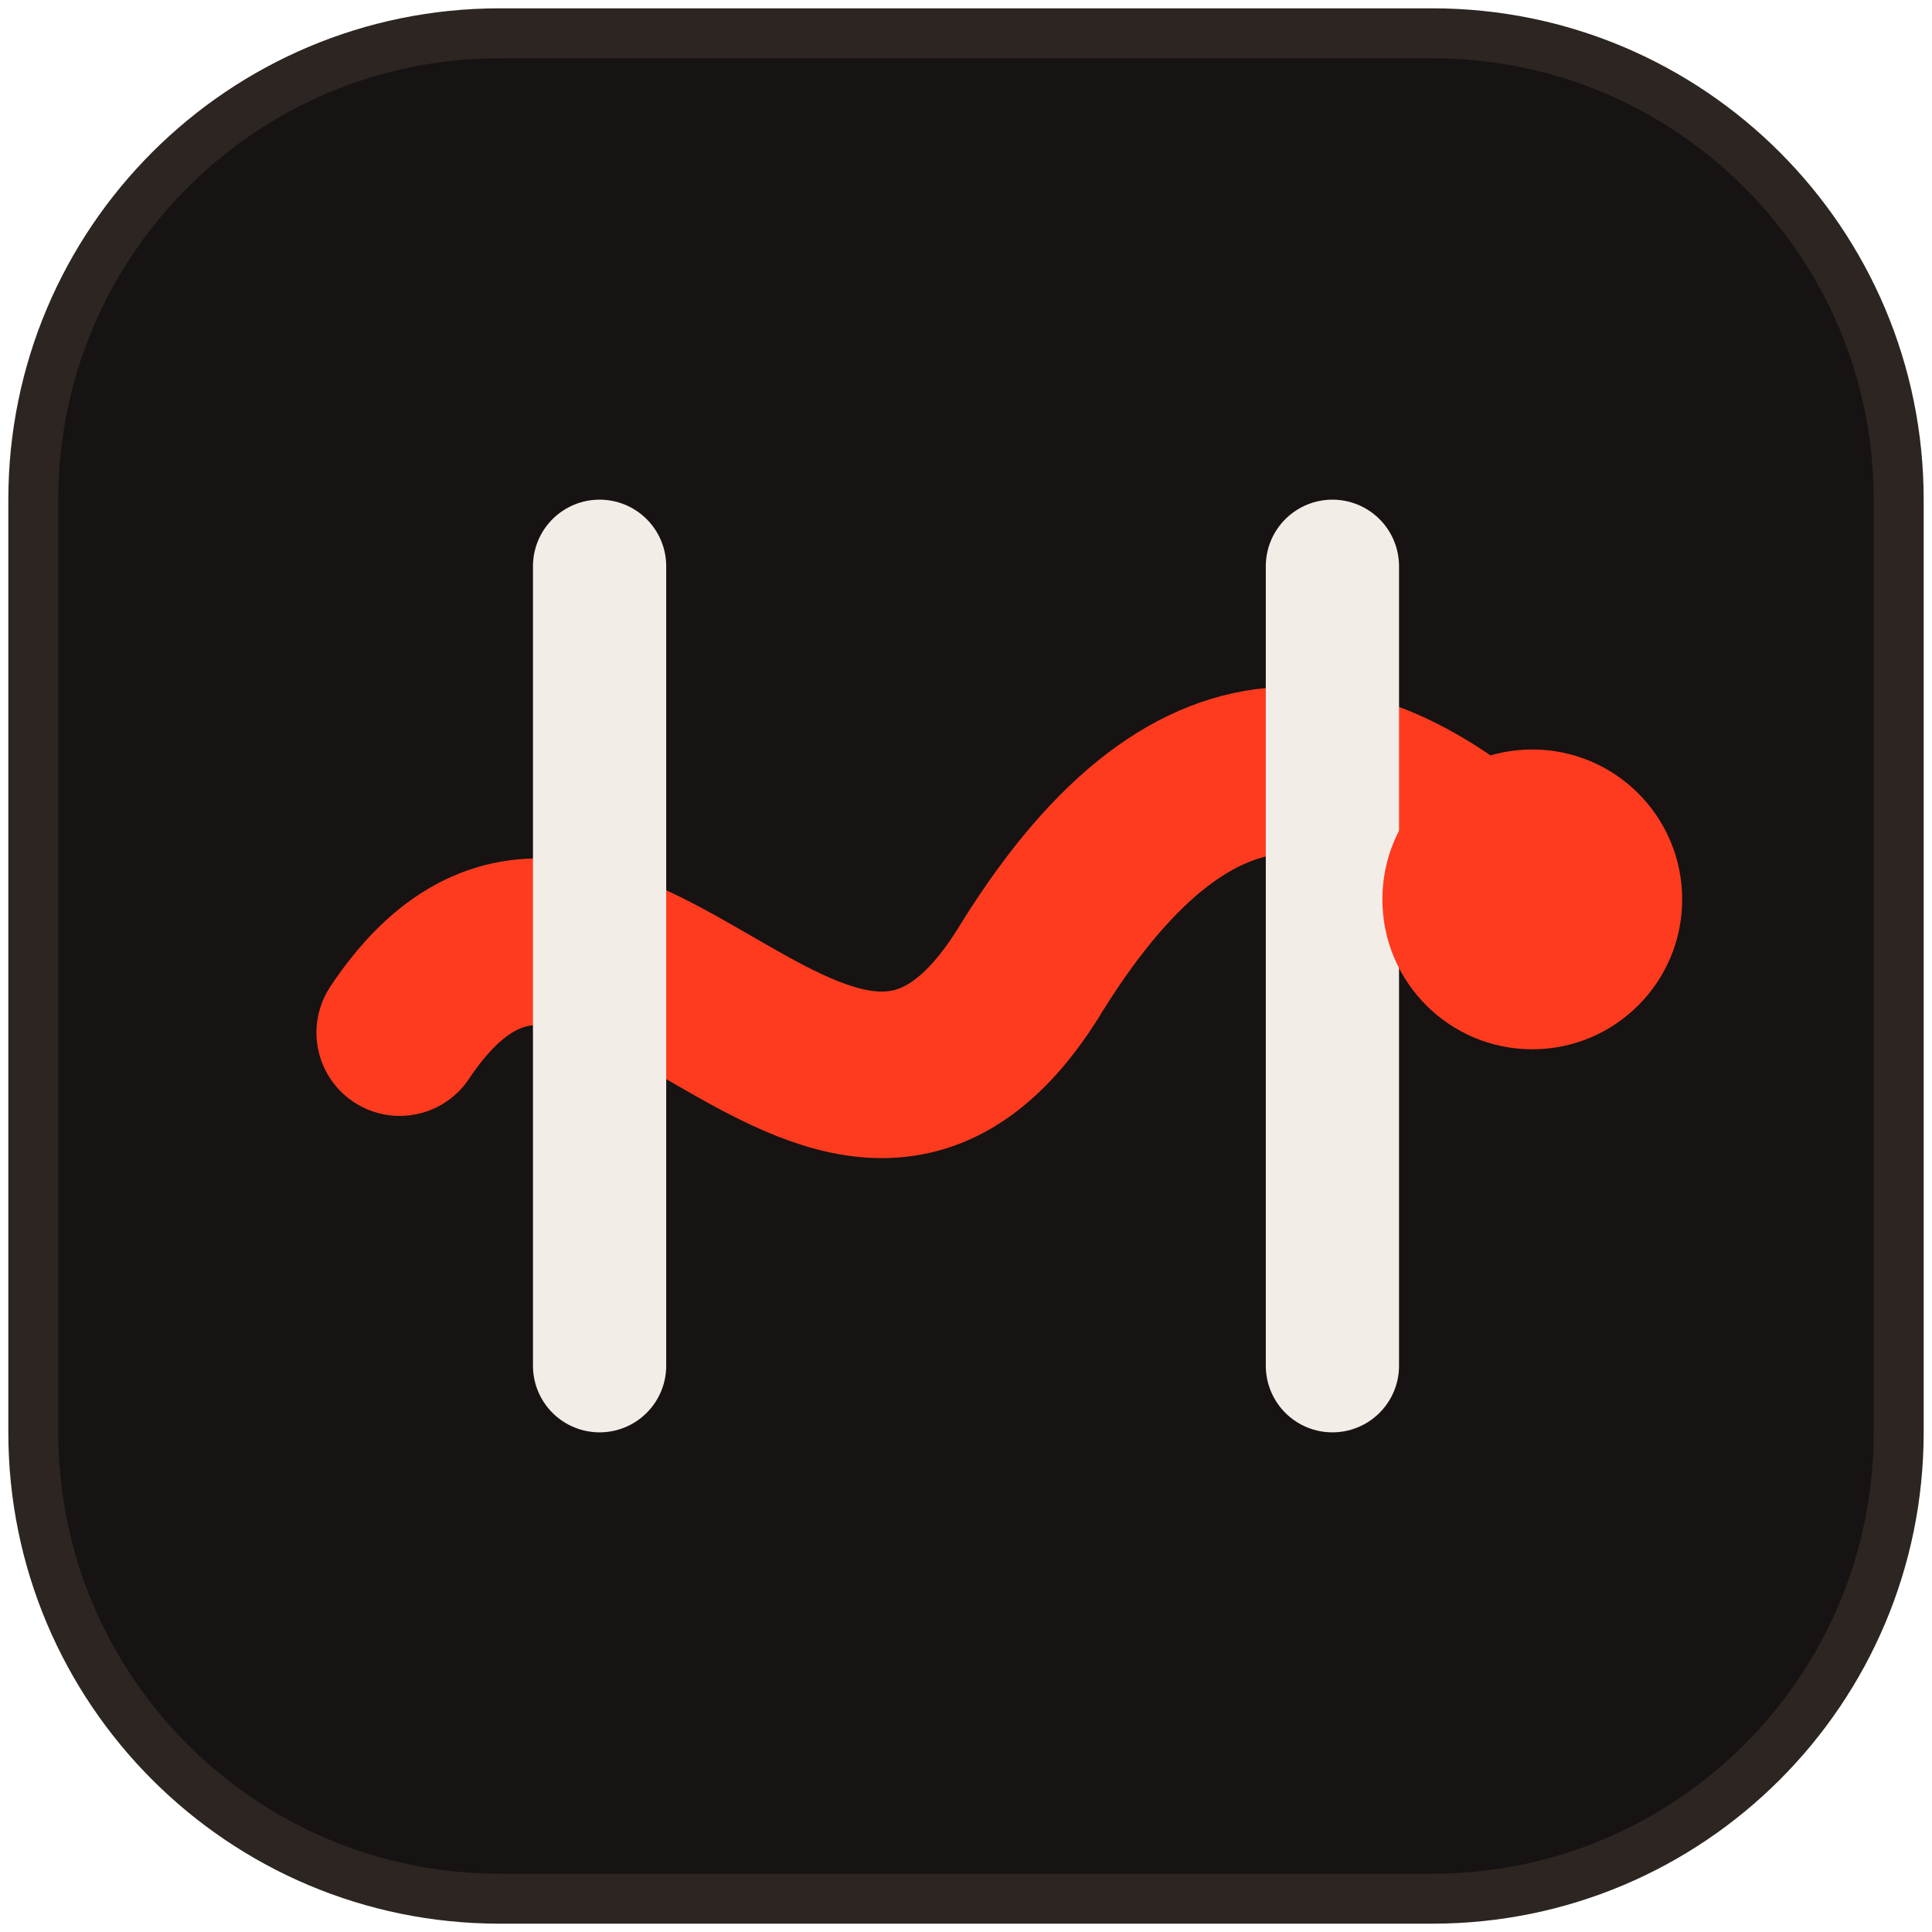
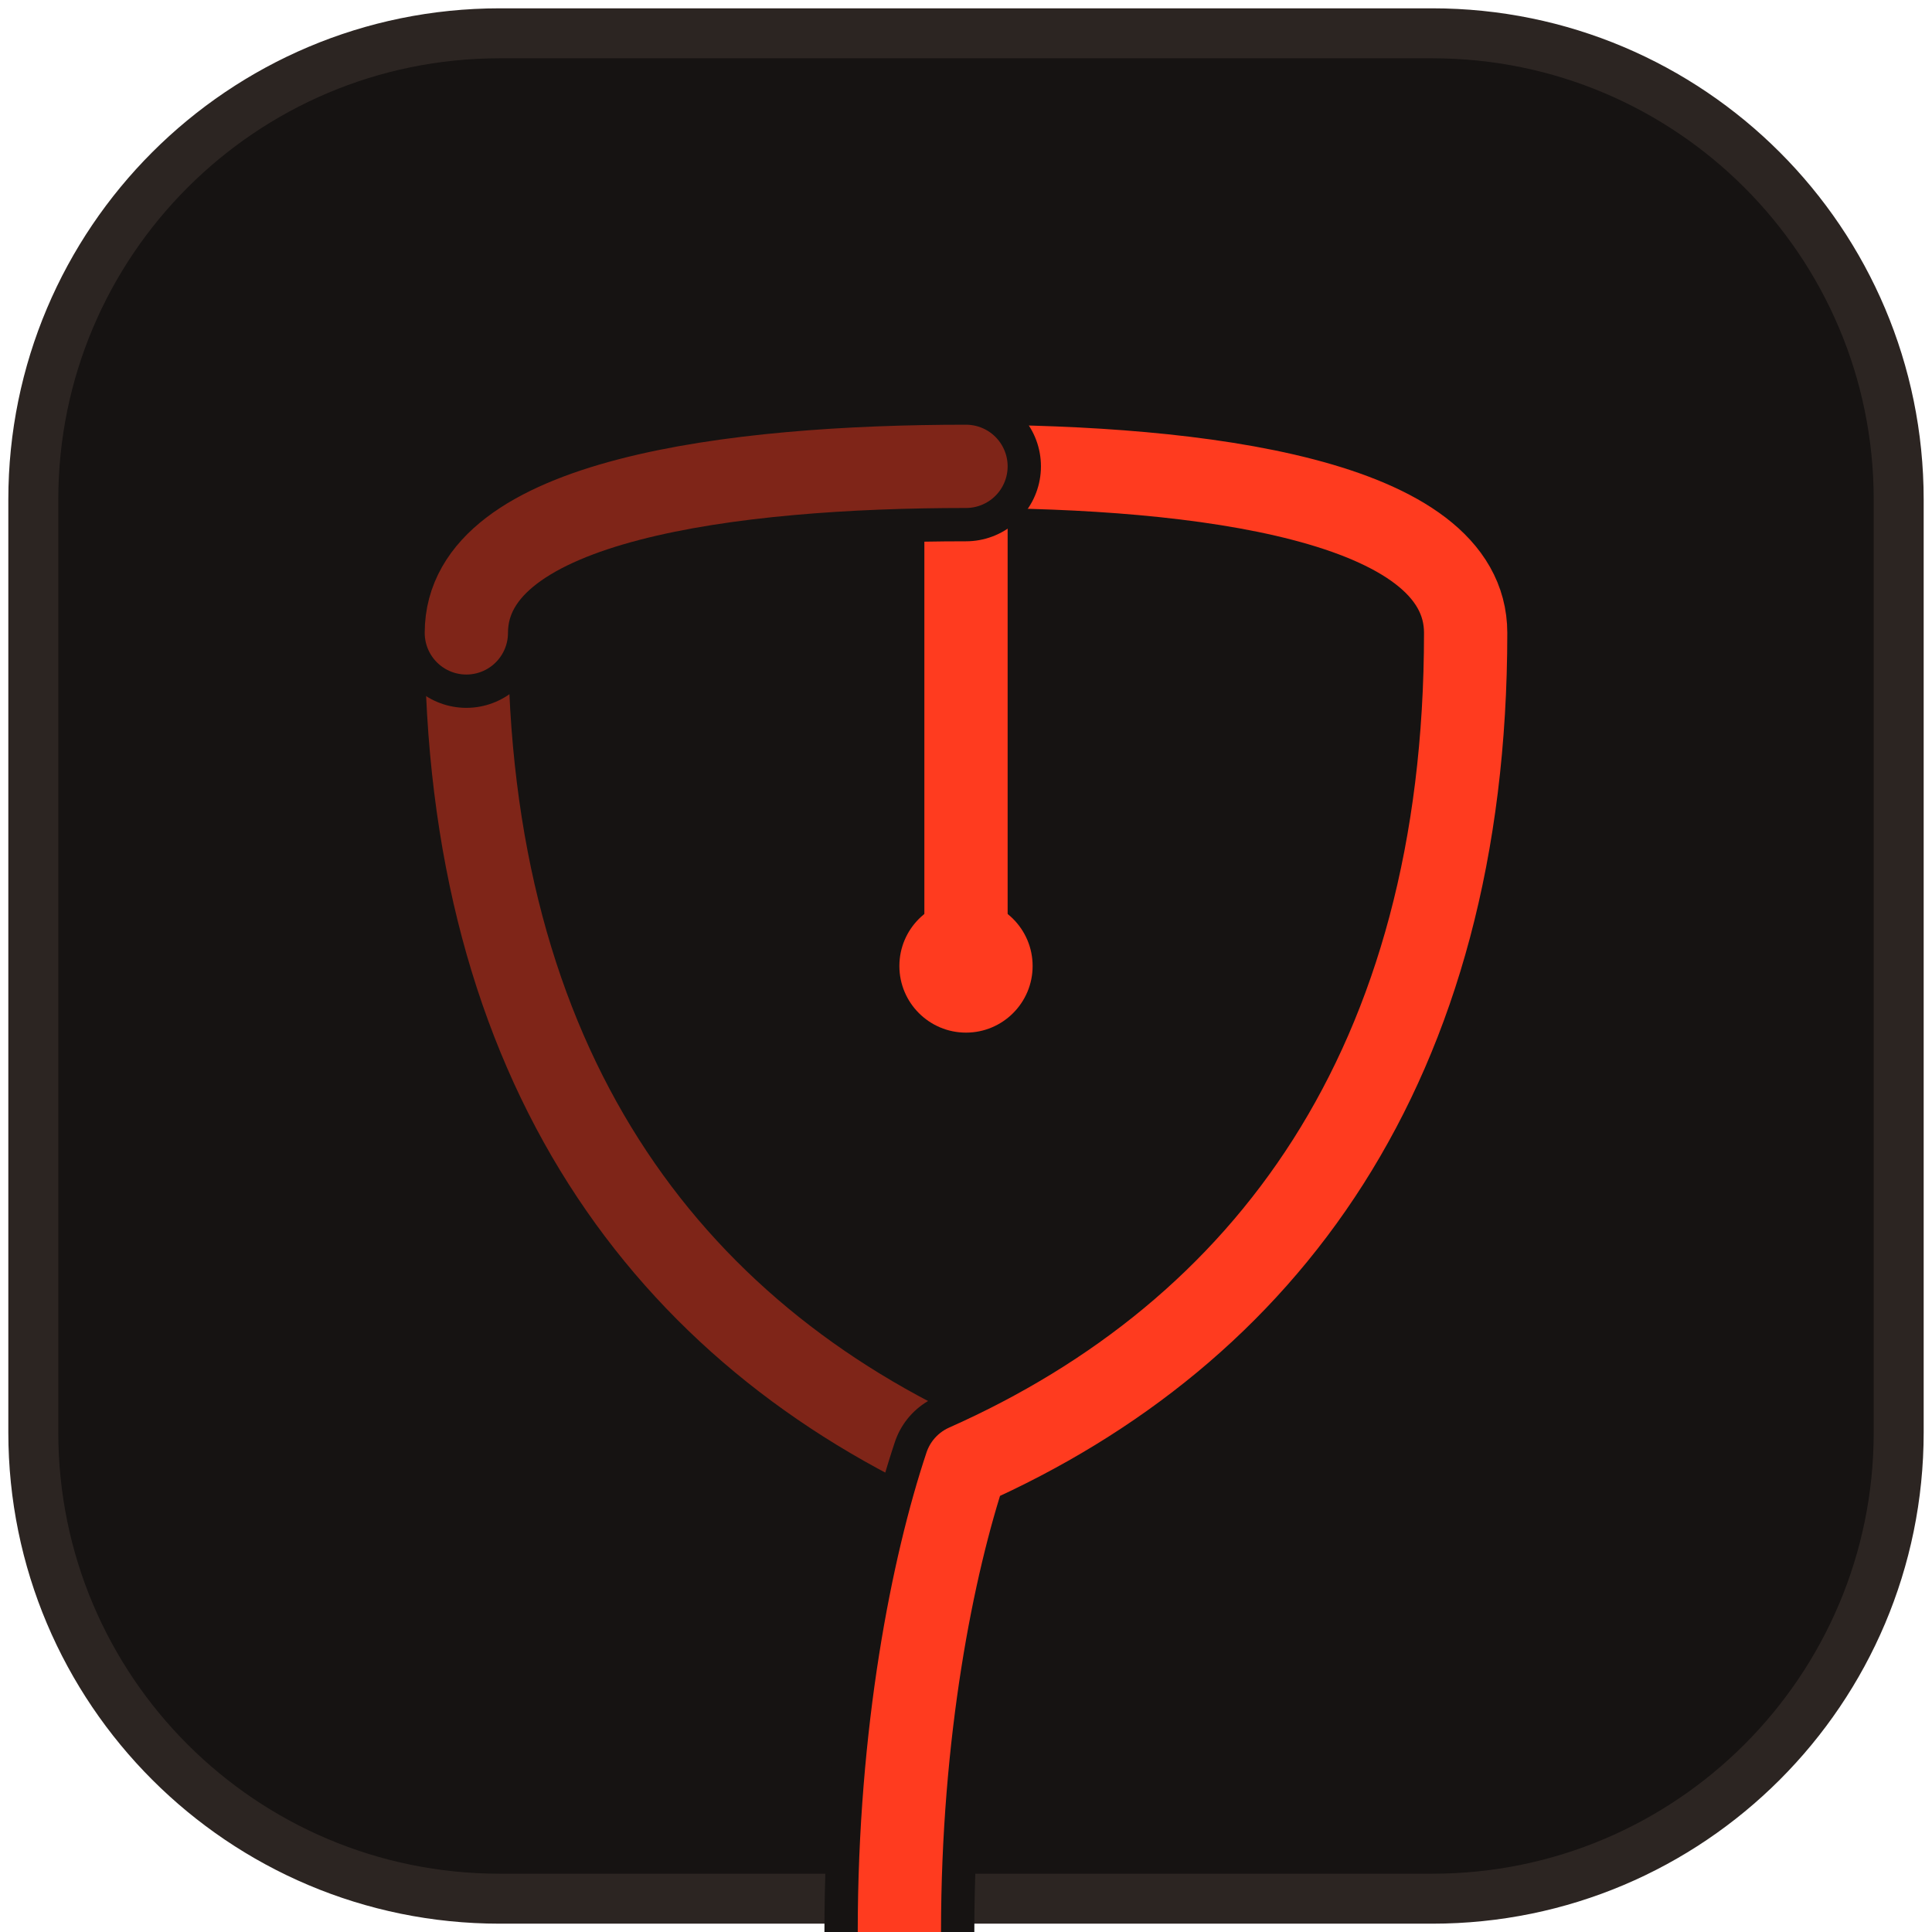
<svg xmlns="http://www.w3.org/2000/svg" width="58" height="58" viewBox="0 0 58 58" fill="none">
  <rect x="1" y="1" width="56" height="56" rx="14" fill="#161312" stroke="#2c2522" stroke-width="1.5" />
-   <path d="M12 31C18 22 25 39 31 29C36 21 41 22 46 27" stroke="#ff3b1f" stroke-width="5" stroke-linecap="round" />
-   <path d="M18 17v24M40 17v24" stroke="#f3ede8" stroke-width="4" stroke-linecap="round" />
-   <circle cx="46" cy="27" r="4.5" fill="#ff3b1f" />
+   <path d="M 29,44 C 20,40 14,32 14,19 C 14,15 22,14 29,14" stroke="#ff3b1f" stroke-width="2.5" stroke-linecap="round" stroke-linejoin="round" opacity="0.45" />
+   <path d="M 27,58 C 27,52 28,47 29,44 C 38,40 44,32 44,19 C 44,15 36,14 29,14 C 29,19 29,24 29,29" stroke="#161312" stroke-width="4.5" stroke-linecap="round" stroke-linejoin="round" />
+   <path d="M 27,58 C 27,52 28,47 29,44 C 38,40 44,32 44,19 C 44,15 36,14 29,14 C 29,19 29,24 29,29" stroke="#ff3b1f" stroke-width="2.5" stroke-linecap="round" stroke-linejoin="round" />
+   <path d="M 14,19 C 14,15 22,14 29,14" stroke="#161312" stroke-width="4.5" stroke-linecap="round" stroke-linejoin="round" />
+   <path d="M 14,19 C 14,15 22,14 29,14" stroke="#ff3b1f" stroke-width="2.5" stroke-linecap="round" stroke-linejoin="round" opacity="0.45" />
+   <circle cx="29" cy="29" r="2" fill="#ff3b1f" />
</svg>
